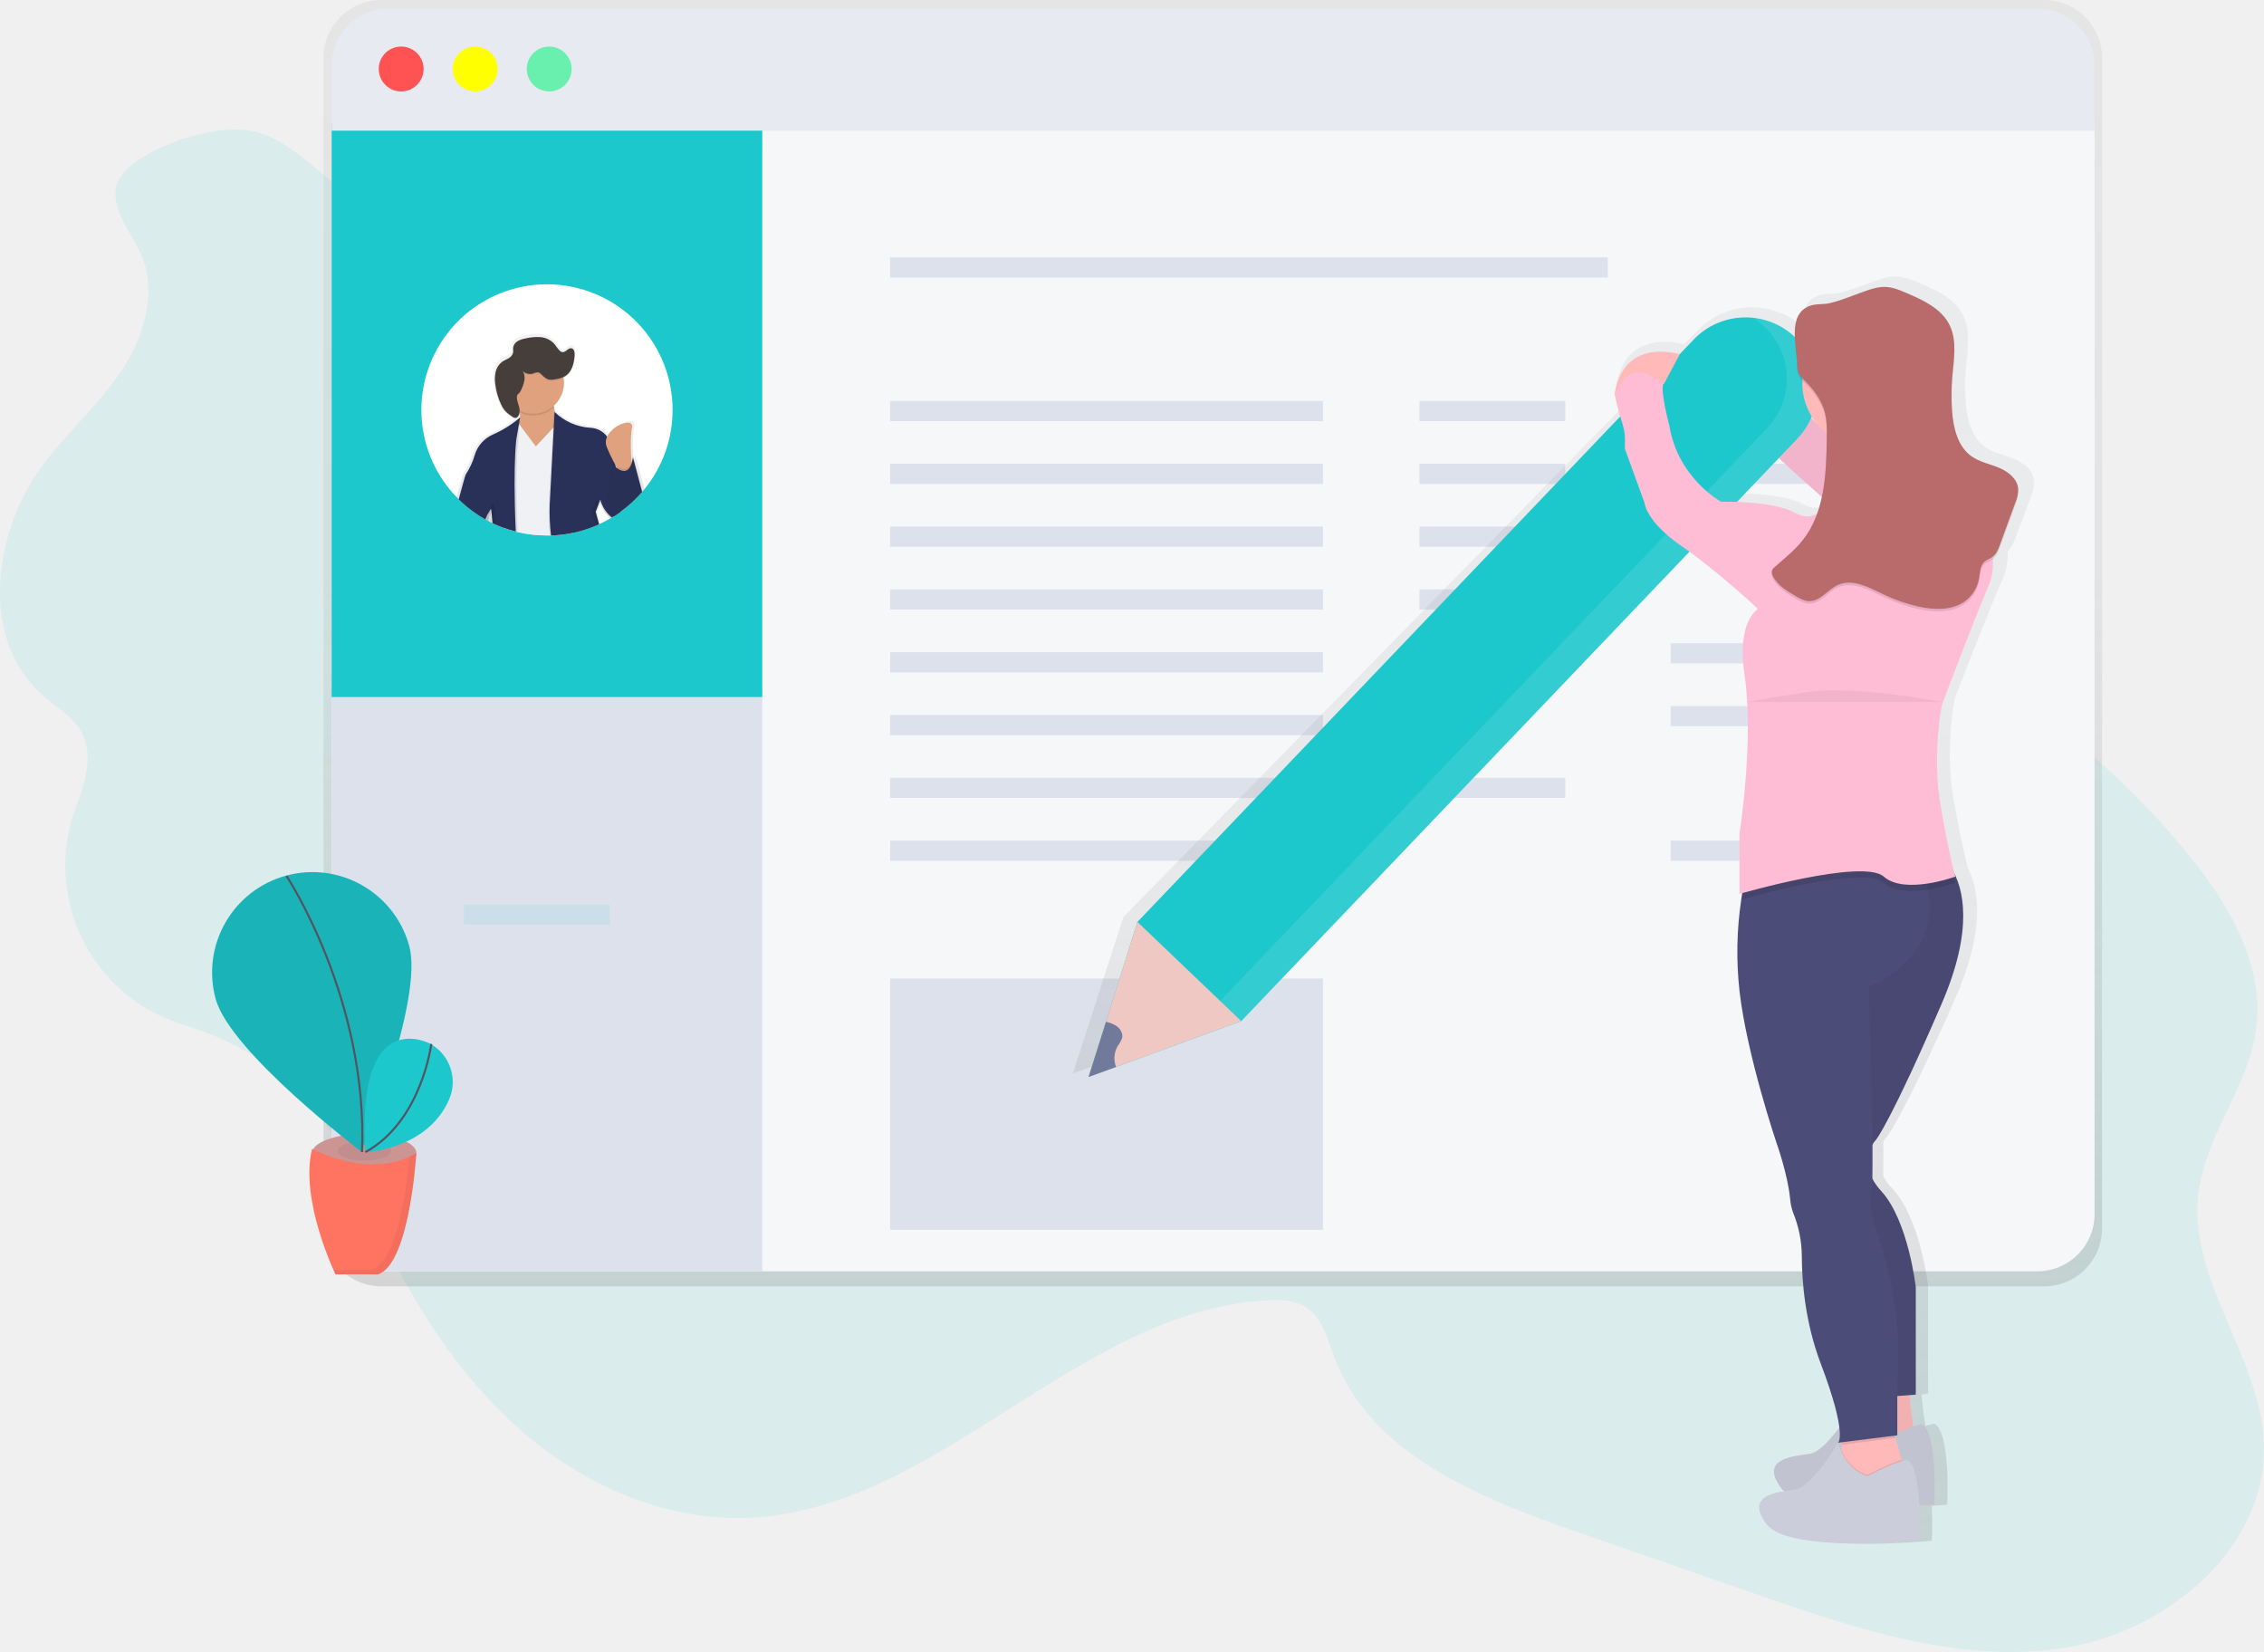
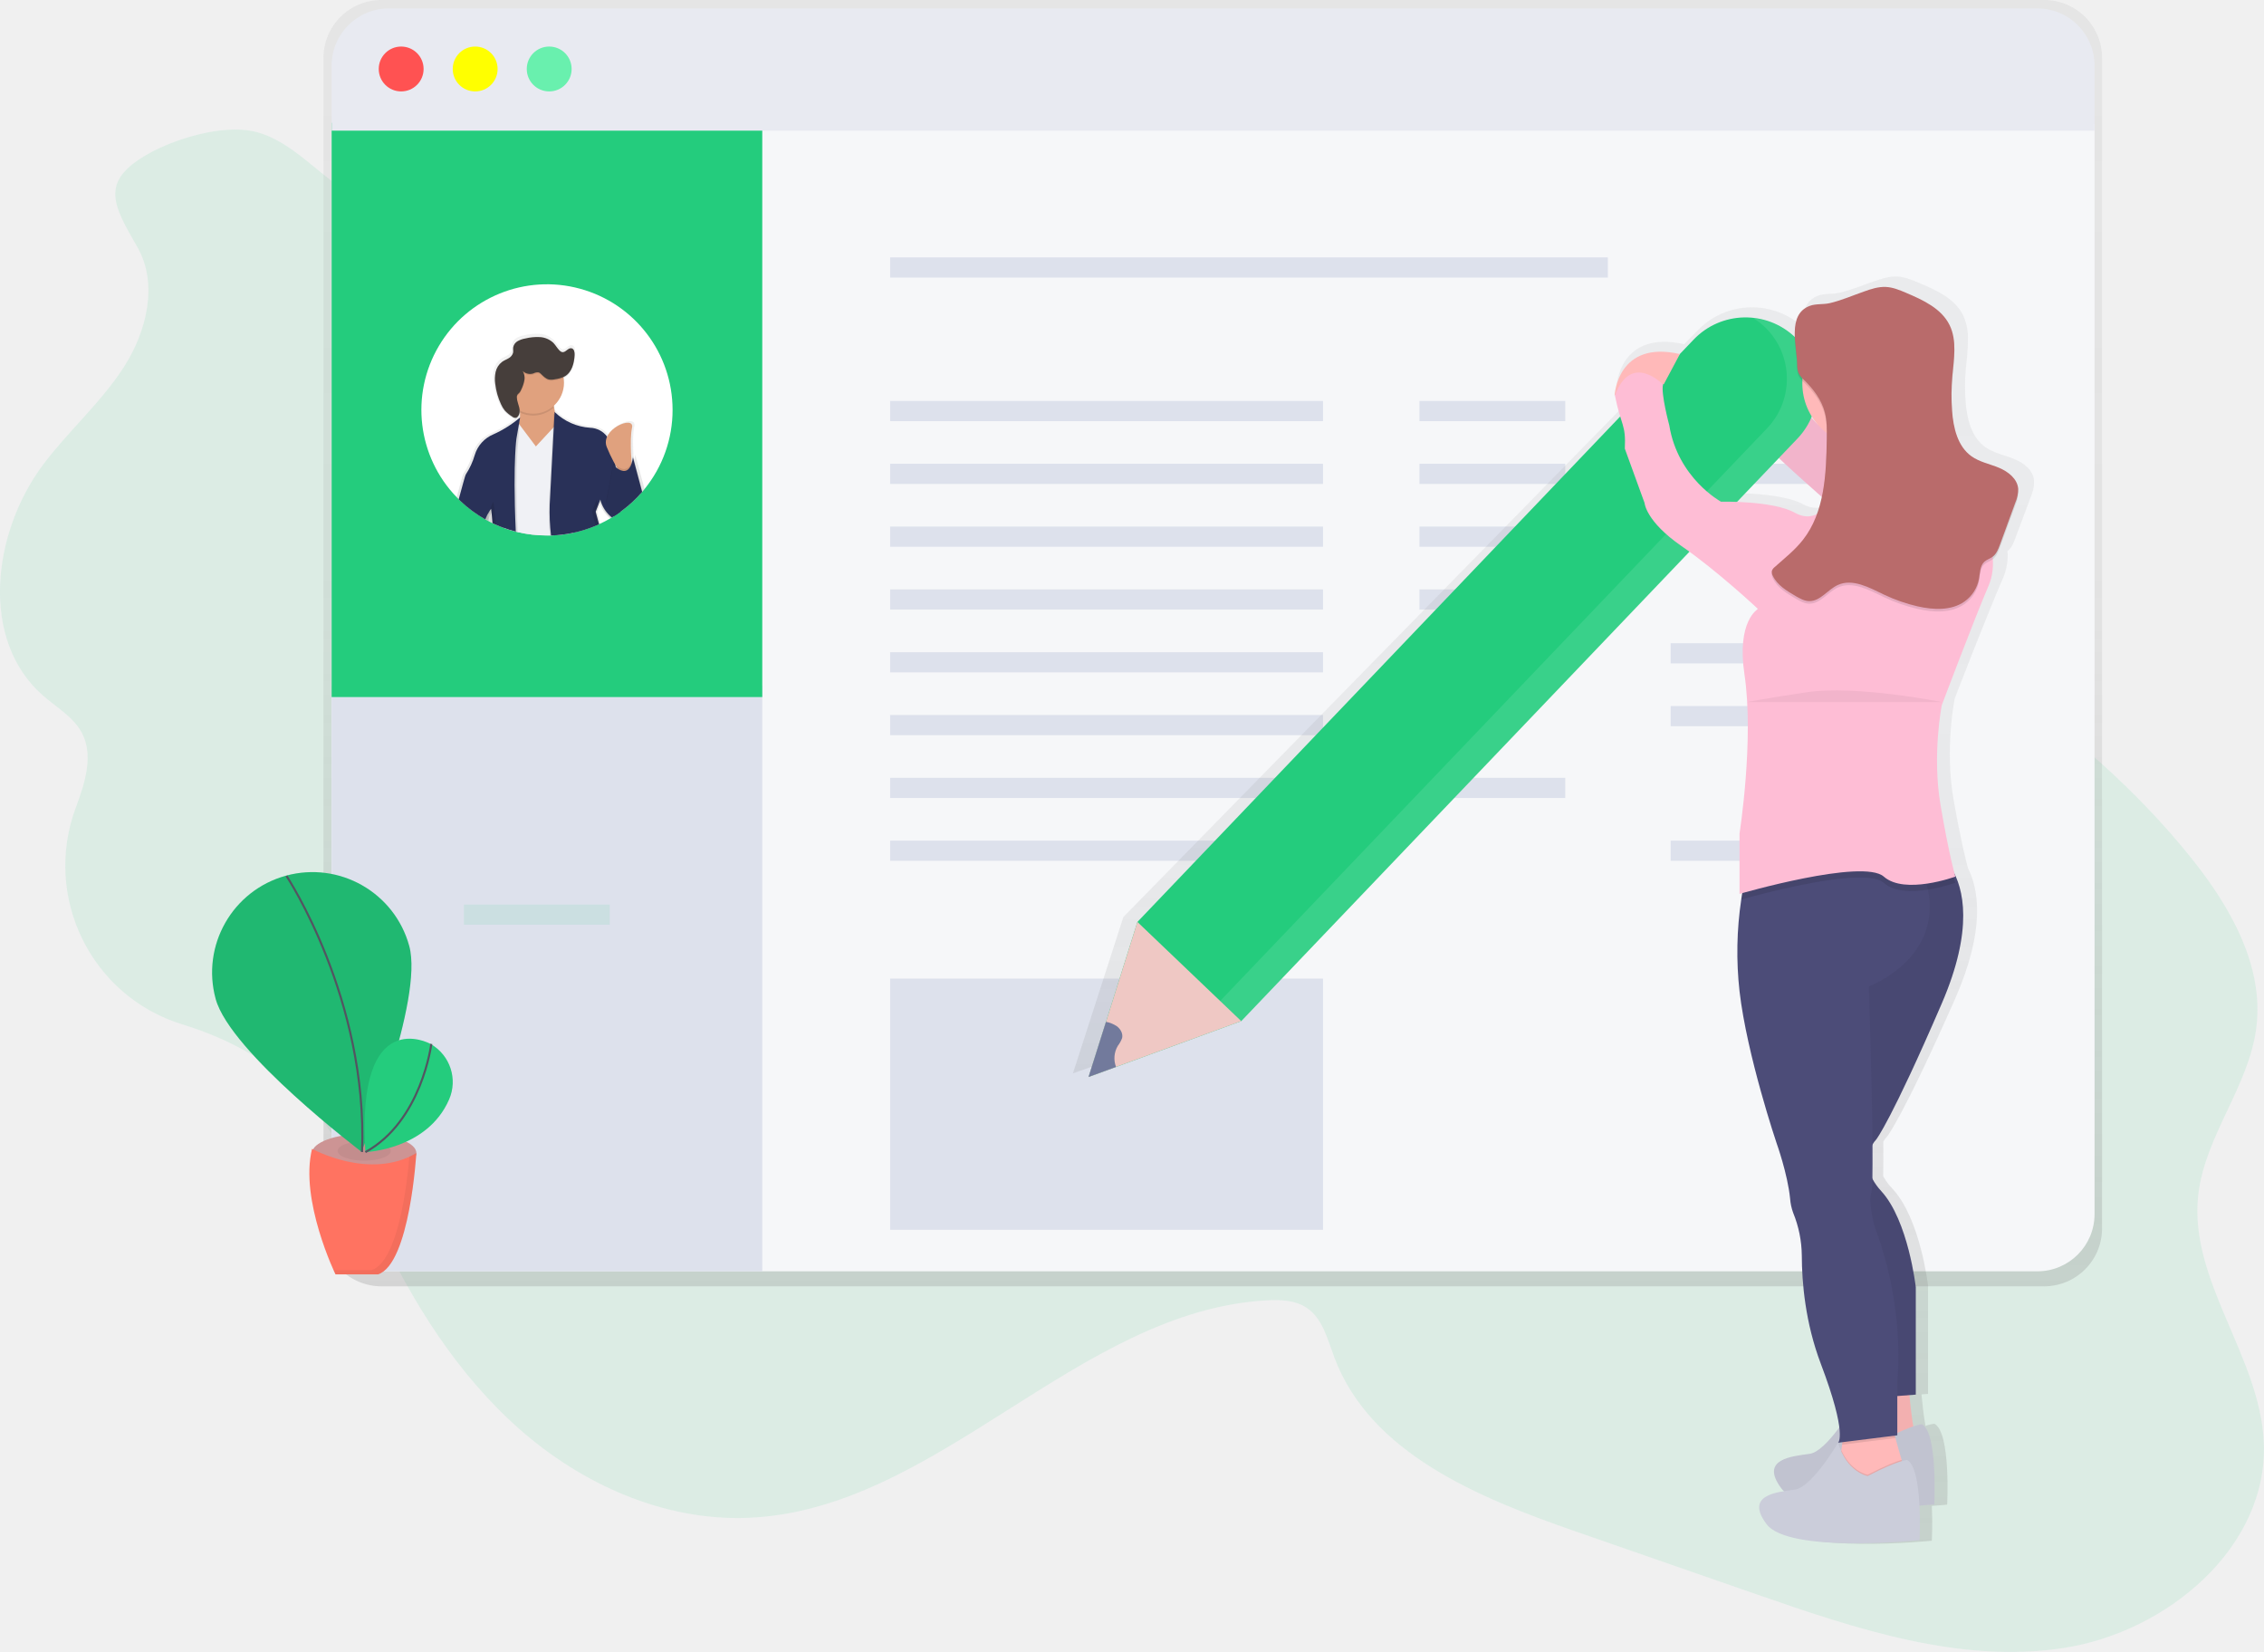
<svg xmlns="http://www.w3.org/2000/svg" xmlns:xlink="http://www.w3.org/1999/xlink" id="eb784e0d-05db-44e6-8395-40b319063039" data-name="Layer 1" width="1094" height="798.15" viewBox="0 0 1094 798.15">
  <defs>
    <linearGradient id="b86fccb4-da21-4a09-8d3b-ff994f3aa5aa" x1="639.03" y1="672.43" x2="639.03" y2="50.93" gradientUnits="userSpaceOnUse">
      <stop offset="0" stop-color="gray" stop-opacity="0.25" />
      <stop offset="0.54" stop-color="gray" stop-opacity="0.12" />
      <stop offset="1" stop-color="gray" stop-opacity="0.1" />
    </linearGradient>
    <linearGradient id="d2adb5db-d5c7-49ab-bfdd-50ec6aa449ae" x1="319.12" y1="309.68" x2="319.12" y2="212.15" xlink:href="#b86fccb4-da21-4a09-8d3b-ff994f3aa5aa" />
    <linearGradient id="fd1a872a-c2fb-4cd4-906a-a62e176bbce4" x1="332.56" y1="304.74" x2="332.56" y2="246.12" gradientTransform="matrix(-1, 0, 0, 1, 652, 0)" xlink:href="#b86fccb4-da21-4a09-8d3b-ff994f3aa5aa" />
    <linearGradient id="636ac3f3-8a9d-4cd8-9529-d45e35aeb867" x1="803.65" y1="796.85" x2="803.65" y2="184.5" xlink:href="#b86fccb4-da21-4a09-8d3b-ff994f3aa5aa" />
  </defs>
  <g opacity="0.1">
-     <path d="M119.37,170.3c10.2,17.75,4.55,40.79-6.53,58S86,259.17,73.72,275.59C49.31,308.35,43,360.08,73.78,387c6.63,5.8,14.83,10.39,18.87,18.21C98.23,416,94.1,429,89.89,440.43l-.35.94C73.63,484.5,97.07,532.3,141,545.83c24.31,7.49,46.25,19.63,62.49,39.26,14.19,17.16,22.39,38.33,31.75,58.53C252.16,680.11,274,715,304.18,741.57s69.56,44.18,109.76,42.73c91.82-3.31,159.43-100,251.16-105.09,6.61-.37,13.65-.12,19.18,3.52,7.8,5.14,10.19,15.23,13.47,24,17.37,46.43,69.67,67.83,116.5,84.09l88,30.58c47.8,16.6,98,33.45,148,25.76s98.82-48.75,96.65-99.31c-1.78-41.53-36.2-78.08-31.69-119.41,3.12-28.56,24.51-52.55,28.09-81.06,3.73-29.67-12.49-58.16-31.16-81.52-53.72-67.24-130.28-111.56-205-154.31-52.63-30.12-105.53-60.36-162.19-82-139.68-53.21-293.2-50.92-442-65.44-25.59-2.5-52.34-5.44-75.79-16.75-18-8.68-32.07-28.75-51.82-33-15.05-3.24-37.31,3.45-50.45,10.76C100.94,138.54,107.54,149.71,119.37,170.3Z" transform="translate(-53 -50.93)" fill="#1dc8cc" />
+     <path d="M119.37,170.3c10.2,17.75,4.55,40.79-6.53,58S86,259.17,73.72,275.59C49.31,308.35,43,360.08,73.78,387c6.63,5.8,14.83,10.39,18.87,18.21C98.23,416,94.1,429,89.89,440.43l-.35.94C73.63,484.5,97.07,532.3,141,545.83c24.31,7.49,46.25,19.63,62.49,39.26,14.19,17.16,22.39,38.33,31.75,58.53C252.16,680.11,274,715,304.18,741.57s69.56,44.18,109.76,42.73c91.82-3.31,159.43-100,251.16-105.09,6.61-.37,13.65-.12,19.18,3.52,7.8,5.14,10.19,15.23,13.47,24,17.37,46.43,69.67,67.83,116.5,84.09l88,30.58c47.8,16.6,98,33.45,148,25.76s98.82-48.75,96.65-99.31c-1.78-41.53-36.2-78.08-31.69-119.41,3.12-28.56,24.51-52.55,28.09-81.06,3.73-29.67-12.49-58.16-31.16-81.52-53.72-67.24-130.28-111.56-205-154.31-52.63-30.12-105.53-60.36-162.19-82-139.68-53.21-293.2-50.92-442-65.44-25.59-2.5-52.34-5.44-75.79-16.75-18-8.68-32.07-28.75-51.82-33-15.05-3.24-37.31,3.45-50.45,10.76C100.94,138.54,107.54,149.71,119.37,170.3Z" transform="translate(-53 -50.93)" fill="#24cc7d" />
  </g>
  <path d="M1040.87,50.93H237.18A28,28,0,0,0,209.3,79.08V644.28a28,28,0,0,0,27.88,28.15h803.69a28,28,0,0,0,27.88-28.15V79.08A28,28,0,0,0,1040.87,50.93Z" transform="translate(-53 -50.93)" fill="url(#b86fccb4-da21-4a09-8d3b-ff994f3aa5aa)" />
  <path d="M1065.12,110.81V637.54a27.64,27.64,0,0,1-27.64,27.64H240.89a27.64,27.64,0,0,1-27.64-27.64V110.81Z" transform="translate(-53 -50.93)" fill="#f6f7f9" />
  <path d="M421.34,382.3V665.17H240.89c-15.26,0-27.64-12.62-27.64-28.18V382.3Z" transform="translate(-53 -50.93)" fill="#dde1ec" />
  <rect x="430.12" y="124.37" width="346.82" height="9.75" fill="#dde1ec" />
  <rect x="430.12" y="193.73" width="209.17" height="9.75" fill="#dde1ec" />
  <rect x="685.9" y="193.73" width="70.45" height="9.75" fill="#dde1ec" />
  <g opacity="0.1">
-     <rect x="224.19" y="437.04" width="70.45" height="9.75" fill="#1dc8cc" />
+     <rect x="224.19" y="437.04" width="70.45" height="9.75" fill="#24cc7d" />
  </g>
  <rect x="685.9" y="284.77" width="70.45" height="9.75" fill="#dde1ec" />
  <rect x="685.9" y="375.81" width="70.45" height="9.75" fill="#dde1ec" />
  <rect x="685.9" y="224.08" width="70.45" height="9.75" fill="#dde1ec" />
  <rect x="807.28" y="224.08" width="70.45" height="9.75" fill="#dde1ec" />
  <rect x="685.9" y="254.42" width="70.45" height="9.75" fill="#dde1ec" />
  <rect x="807.28" y="254.42" width="70.45" height="9.75" fill="#dde1ec" />
  <rect x="807.28" y="310.78" width="70.45" height="9.75" fill="#dde1ec" />
  <rect x="807.28" y="341.13" width="70.45" height="9.75" fill="#dde1ec" />
  <rect x="807.28" y="406.16" width="70.45" height="9.75" fill="#dde1ec" />
  <rect x="430.12" y="224.08" width="209.17" height="9.75" fill="#dde1ec" />
  <rect x="430.12" y="254.42" width="209.17" height="9.75" fill="#dde1ec" />
  <rect x="430.12" y="284.77" width="209.17" height="9.75" fill="#dde1ec" />
  <rect x="430.12" y="315.12" width="209.17" height="9.75" fill="#dde1ec" />
  <rect x="430.12" y="345.46" width="209.17" height="9.75" fill="#dde1ec" />
  <rect x="430.12" y="375.81" width="209.17" height="9.75" fill="#dde1ec" />
  <rect x="430.12" y="406.16" width="209.17" height="9.75" fill="#dde1ec" />
-   <rect x="160.25" y="59.34" width="208.09" height="277.45" fill="#1dc8cc" />
+   <rect x="160.25" y="59.34" width="208.09" height="277.45" fill="#24cc7d" />
  <path d="M1065.12,82.63A27.64,27.64,0,0,0,1037.48,55H240.89a27.64,27.64,0,0,0-27.64,27.64v31.43h851.87Z" transform="translate(-53 -50.93)" fill="#e8eaf1" />
  <circle cx="193.85" cy="33.33" r="10.84" fill="#ff5252" />
  <circle cx="229.61" cy="33.33" r="10.84" fill="#ff0" />
  <circle cx="265.38" cy="33.33" r="10.84" fill="#69f0ae" />
  <path d="M378,249a60.41,60.41,0,0,1-13.52,38.17c-.33.41-.66.81-1,1.21h0a1.64,1.64,0,0,0-.18.22,61,61,0,0,1-10.47,9.59l-.5.37c-.69.49-1.39,1-2.1,1.42l-.49.31-1.05.65a5.33,5.33,0,0,1-.48.27,3.21,3.21,0,0,1-.41.25c-1.54.9-3.13,1.73-4.76,2.49-.18.1-.38.18-.57.27s-.41.2-.63.28-.65.29-1,.42a59.06,59.06,0,0,1-10.83,3.4,60.5,60.5,0,0,1-10.75,1.31h-.55l-1.43,0A60.59,60.59,0,0,1,303.11,308l-.87-.21q-3.06-.8-6-1.86c-1.19-.44-2.37-.92-3.52-1.43-.29-.13-.57-.25-.86-.39l-.87-.39-.76-.39h0l-.8-.41-.89-.47-1-.57-.16-.09a60.93,60.93,0,0,1-11.78-8.71c-.3-.29-.61-.57-.9-.88s-.63-.62-.93-.94A60.69,60.69,0,1,1,378,249Z" transform="translate(-53 -50.93)" fill="#fff" />
  <path d="M360,270.62a17.33,17.33,0,0,1-.59,2.67,2.47,2.47,0,0,1-.13.4c0-.38-.07-.78-.09-1.21h0c-.3-4.45-.56-11.48.34-15.64.85-3.91-5.34-2.72-9.47.78h0a10.89,10.89,0,0,0-2.88,3.61c-.09-.12-.18-.23-.28-.35a10.9,10.9,0,0,0-8.2-4.05,27.91,27.91,0,0,1-17.43-7.64c-.2-.81-.35-1.61-.47-2.42,0-.25-.08-.51-.11-.76a15.07,15.07,0,0,0,4.63-7.81s0-.08,0-.12a15.1,15.1,0,0,0,.38-3.32c0-.46,0-.9-.05-1.34,0-.16,0-.33-.05-.49s0-.38-.08-.56a6.61,6.61,0,0,0,.73-.38,8.38,8.38,0,0,0,3.24-3.67l0-.08a13.83,13.83,0,0,0,.64-1.66,0,0,0,0,0,0,0,20.07,20.07,0,0,0,.83-5c0-.21,0-.42,0-.65,0-1.31-.26-2.95-1.54-3.22-1.69-.36-2.92,2.19-4.63,1.92a2.6,2.6,0,0,1-1.34-.81c-1.16-1.15-1.94-2.63-3.1-3.79a10.6,10.6,0,0,0-6.62-2.81,25,25,0,0,0-7.28.67,12.26,12.26,0,0,0-3.76,1.28,4.48,4.48,0,0,0-2.25,3.09,4.41,4.41,0,0,0,0,.85c0,.42,0,.86,0,1.29a4.8,4.8,0,0,1-.07.55,4.57,4.57,0,0,1-2.31,2.76c-1.06.63-2.24,1.07-3.25,1.79a8.51,8.51,0,0,0-3.13,5,13.22,13.22,0,0,0-.35,3.39,22.43,22.43,0,0,0,.17,3.08,33.06,33.06,0,0,0,2.86,9.92,15.84,15.84,0,0,0,1.42,2.5s0,0,0,0c.14.2.28.38.43.55a15.09,15.09,0,0,0,3.23,2.73l.69.47a2,2,0,0,0,1.71.44,1.82,1.82,0,0,0,.52-.3,4,4,0,0,0,1.25-3.15v-.16a1,1,0,0,1,0,.17,1.64,1.64,0,0,1,0,.23l.1,0a14.8,14.8,0,0,1,0,1.53,5.59,5.59,0,0,1,0,.62c0,.12,0,.24,0,.35l-.16.14h0c-.33.28-.93.77-1.76,1.42h0a52.89,52.89,0,0,1-11.24,6.69,16,16,0,0,0-9.21,10.23,35.89,35.89,0,0,1-4.37,9.47c-.48.7-1.8,6-3.34,11.44.3.33.62.64.93.94s.6.59.9.88a60.93,60.93,0,0,0,11.78,8.71l.16.09,1,.57.89.47c0-.75-.1-1.44-.15-2.09,0-.39-.06-.76-.1-1.12.23-.38.43-.72.62-1,0,.29.07.61.1,1h0c.11,1,.22,2.23.34,3.64q0,.67.1,1.4c0-.49-.05-1-.09-1.4l.76.39.87.39c.28.14.56.26.86.39,1.15.51,2.33,1,3.52,1.43q2.91,1.07,6,1.86l.87.21a60.59,60.59,0,0,0,14.19,1.67l1.43,0h.55A60.5,60.5,0,0,0,330,308.34a59.06,59.06,0,0,0,10.83-3.4q.49-.2,1-.42c.22-.09.42-.18.63-.28s.39-.17.57-.27c-1-3.51-1.54-5.76-1.54-5.76l1.32-3.39.16-.41.4-1.05v0c0,.13.06.26.11.39v0a15.93,15.93,0,0,0,4.7,7.49,5.33,5.33,0,0,0,.48-.27l1.05-.65.49-.31c.72-.47,1.41-.93,2.1-1.42l.5-.37a61,61,0,0,0,10.47-9.59l.18-.22h0c.34-.4.67-.8,1-1.21Zm-8.72,4.56a1.1,1.1,0,0,1,.09.15l-.08-.07Z" transform="translate(-53 -50.93)" fill="url(#d2adb5db-d5c7-49ab-bfdd-50ec6aa449ae)" />
  <path d="M351.44,273.31v.08l.07.07C351.49,273.4,351.46,273.36,351.44,273.31Zm-61.16,30c-.1-1.4-.2-2.66-.29-3.74-.07-.76-.14-1.44-.2-2a.18.18,0,0,1,0-.08c0-.14,0-.27,0-.4a23,23,0,0,0-2.36,4.7l.16.09,1,.57.89.47.8.41q0,.67.1,1.4C290.33,304.25,290.31,303.79,290.28,303.34Zm13.31-57.17,0,0,0,0,.05.09h0a.23.23,0,0,1,0,.07A.39.39,0,0,0,303.59,246.17Z" transform="translate(-53 -50.93)" fill="url(#fd1a872a-c2fb-4cd4-906a-a62e176bbce4)" />
  <path d="M321,235.93s-3.61,16.22,6.31,24.79S303.88,276,298,268.83,302.08,258,302.08,258s5-4.06,0-16.22Z" transform="translate(-53 -50.93)" fill="#e0a17e" />
  <path d="M330,308.34a60.5,60.5,0,0,1-10.75,1.31h-.55l-1.43,0A60.59,60.59,0,0,1,303.11,308l-.87-.21q-3.06-.8-6-1.86l-1-15,4.34-20.77,2.55-12.24.72-3.42.73,1,.16.22.2.26,8,10.65,8.19-8.82.42-.46,2.25-2.43.85-.91.4,3.09,1.44,11.11,2.67,20.49Z" transform="translate(-53 -50.93)" fill="#f0f1f5" />
  <path d="M352.32,298.56c-.69.49-1.39,1-2.1,1.42l-.49.31-1.05.65a5.33,5.33,0,0,1-.48.27,3.21,3.21,0,0,1-.41.25A16.08,16.08,0,0,1,343,294.4a11,11,0,0,1-.3-1.06,1,1,0,0,1,0-.17l-.57,1.5L340.38,299s.52,2.12,1.45,5.48q-.49.23-1,.42a59.06,59.06,0,0,1-10.83,3.4,60.5,60.5,0,0,1-10.75,1.31h-.55a99.44,99.44,0,0,1-.53-14l1.32-25.17.67-12.7.37-7s.13.14.38.37.42.4.72.67h0a27,27,0,0,0,16,6.61,10.62,10.62,0,0,1,8.32,4.42,19.59,19.59,0,0,1,3.39,8.65l.3,2.75s0,0,0,0l.08.78.11,1Z" transform="translate(-53 -50.93)" opacity="0.1" />
  <path d="M352.82,298.2l-.5.37c-.69.49-1.39,1-2.1,1.42l-.49.31-1.05.65a16.58,16.58,0,0,1-5.18-7.22v0a2.77,2.77,0,0,1-.12-.36c-.11-.35-.21-.72-.29-1.08l-.41,1.07-.56,1.45-1.28,3.34s.59,2.4,1.63,6.1c-.21.1-.41.2-.63.28s-.65.29-1,.42a59.06,59.06,0,0,1-10.83,3.4,60.5,60.5,0,0,1-10.75,1.31,99.49,99.49,0,0,1-.63-14.92l1.28-24.39.68-13,.33-6.13.06-1.27a2,2,0,0,0,.17.17,27.09,27.09,0,0,0,17,7.49,10.62,10.62,0,0,1,8.24,4.31,19.54,19.54,0,0,1,3.48,8.76l.53,4.93v.07h0l.11,1Z" transform="translate(-53 -50.93)" fill="#293158" />
  <path d="M304.2,253l0,.61-.16,2.32-.56,7.94s-.33,2.29-.57,7.45c-.35,6.8-.56,18.58.25,36.7l-.87-.21q-3.06-.8-6-1.86c-1.19-.44-2.37-.92-3.52-1.43-.29-.13-.57-.25-.86-.39-.29-4-.64-6.45-.64-6.45s-.27.34-.68,1c-.17.27-.38.6-.6,1l-.05.09h0q-.29.5-.62,1.14c-.25.5-.5,1-.74,1.63l-1-.57-.16-.09a60.93,60.93,0,0,1-11.78-8.71c1.61-5.67,3-11.37,3.5-12.1a34.76,34.76,0,0,0,4.25-9.27,15.71,15.71,0,0,1,9-10A36.5,36.5,0,0,0,304.18,253a0,0,0,0,1,0,0A0,0,0,0,0,304.2,253Z" transform="translate(-53 -50.93)" opacity="0.1" />
  <path d="M304.21,252.72a54.08,54.08,0,0,1-12.81,8.07,15.71,15.71,0,0,0-9,10,34.76,34.76,0,0,1-4.25,9.27c-.49.73-1.89,6.44-3.5,12.12.29.3.6.59.9.88a60.93,60.93,0,0,0,11.78,8.71l.16.09a22.88,22.88,0,0,1,2.2-4.24l.05-.08c.35-.52.57-.8.57-.8s.09.66.22,1.85.3,3,.46,5.1l.87.39c.28.14.56.26.86.39,1.15.51,2.33,1,3.52,1.43q2.91,1.07,6,1.86c-.82-17.94-.64-29.76-.31-36.73.26-5.62.61-8.11.61-8.11l1.27-7.3.36-2.06.17-1Z" transform="translate(-53 -50.93)" fill="#293158" />
  <path d="M310.64,251.71a14.81,14.81,0,0,1-6.49-1.49,29.17,29.17,0,0,0-2.07-7.53L321,236.84a36.22,36.22,0,0,0-.39,11A14.82,14.82,0,0,1,310.64,251.71Z" transform="translate(-53 -50.93)" opacity="0.1" />
  <circle cx="257.64" cy="185.01" r="14.87" fill="#e0a17e" />
  <g opacity="0.1">
    <path d="M340.86,304.94c-1.17-4.11-1.82-6.81-1.82-6.81l2.25-5.86a12.65,12.65,0,0,0,.77,2.4l.05.13-1.28,3.34s.59,2.4,1.63,6.1c-.21.1-.41.2-.63.28S341.18,304.81,340.86,304.94Z" transform="translate(-53 -50.93)" />
  </g>
  <path d="M358.41,276.94s-1.35-13.07,0-19.38-15.77.9-12.17,9.46a73.58,73.58,0,0,0,7.21,13.52Z" transform="translate(-53 -50.93)" fill="#e0a17e" />
  <path d="M363.29,288.6a61.05,61.05,0,0,1-10.47,9.59l-.5.37c-.69.49-1.39,1-2.1,1.42a42.26,42.26,0,0,1-4.3-6.13l-.13-.23,3.61-18.93.38.39c.16.15.37.35.62.55h0l.05,0c1.87,1.6,5.82,4,7.72-1.58a16.85,16.85,0,0,0,.69-3l.37,1.38h0l.22.81,4,15.09h0Z" transform="translate(-53 -50.93)" opacity="0.1" />
  <path d="M363.29,288.6a61,61,0,0,1-10.47,9.59l-.5.37c-.69.49-1.39,1-2.1,1.42l-.49.31a43.62,43.62,0,0,1-3.94-5.78l.13-.67,3.48-18.26s.18.21.49.5l.62.55c.26.22.56.46.89.68a0,0,0,0,1,0,0c2.07,1.42,5.22,2.49,6.82-2.5a16.89,16.89,0,0,0,.64-2.84l.46,1.7Z" transform="translate(-53 -50.93)" fill="#293158" />
  <path d="M363.29,288.6a61,61,0,0,1-10.47,9.59l-.5.37c-.69.49-1.39,1-2.1,1.42l-.49.31a43.62,43.62,0,0,1-3.94-5.78l.13-.67,3.48-18.26s.18.21.49.5l.62.55c.26.22.56.46.89.68a0,0,0,0,1,0,0c2.07,1.42,5.22,2.49,6.82-2.5a16.89,16.89,0,0,0,.64-2.84l.46,1.7Z" transform="translate(-53 -50.93)" opacity="0.02" />
  <path d="M289.79,297.58l-.05.08c0-.05,0-.11,0-.15.63-2.19,1.2-3.67,1.71-4.11,0,0,.67,4.45,1.27,11.12-.29-.13-.57-.25-.86-.39l-.87-.39c-.15-2.15-.31-3.9-.46-5.1s-.22-1.85-.22-1.85S290.14,297.06,289.79,297.58Z" transform="translate(-53 -50.93)" opacity="0.1" />
  <path d="M310.82,231.84a4.08,4.08,0,0,1,2.55-.46,2.91,2.91,0,0,1,1,.7c1.17,1.11,2.33,2.4,3.91,2.74a7.56,7.56,0,0,0,2.93-.13,14,14,0,0,0,4.82-1.47c3.35-2,4.42-6.33,4.63-10.22.07-1.31-.2-3-1.49-3.28-1.64-.35-2.84,2.14-4.5,1.87a2.51,2.51,0,0,1-1.3-.79c-1.13-1.13-1.9-2.58-3-3.72a10.31,10.31,0,0,0-6.44-2.76,24.08,24.08,0,0,0-7.09.67,11.65,11.65,0,0,0-3.65,1.25,4.39,4.39,0,0,0-2.2,3c-.11.87.12,1.77-.05,2.63a4.42,4.42,0,0,1-2.24,2.71c-1,.62-2.18,1-3.16,1.76a8.37,8.37,0,0,0-3.05,4.86,16.46,16.46,0,0,0-.16,5.83,32.28,32.28,0,0,0,2.78,9.72,13.77,13.77,0,0,0,1.81,3,16.81,16.81,0,0,0,3.65,3,2.22,2.22,0,0,0,1.83.55,1.59,1.59,0,0,0,.51-.3c1.28-1.07,1.4-3,1-4.63s-1.08-3.18-1.16-4.84a2.33,2.33,0,0,1,.26-1.35,6,6,0,0,1,.9-.91,5.44,5.44,0,0,0,1-1.69,16.53,16.53,0,0,0,1.55-4.86,6.55,6.55,0,0,0-.87-4A5.17,5.17,0,0,0,310.82,231.84Z" transform="translate(-53 -50.93)" opacity="0.1" />
  <path d="M310.82,231.32a4.08,4.08,0,0,1,2.55-.46,2.91,2.91,0,0,1,1,.7c1.17,1.11,2.33,2.4,3.91,2.74a7.56,7.56,0,0,0,2.93-.13,14,14,0,0,0,4.82-1.47c3.35-2,4.42-6.33,4.63-10.22.07-1.31-.2-3-1.49-3.28-1.64-.35-2.84,2.14-4.5,1.87a2.51,2.51,0,0,1-1.3-.79c-1.13-1.13-1.9-2.58-3-3.72a10.31,10.31,0,0,0-6.44-2.76,24.08,24.08,0,0,0-7.09.67,11.65,11.65,0,0,0-3.65,1.25,4.39,4.39,0,0,0-2.2,3c-.11.87.12,1.77-.05,2.63a4.42,4.42,0,0,1-2.24,2.71c-1,.62-2.18,1-3.16,1.76a8.37,8.37,0,0,0-3.05,4.86,16.46,16.46,0,0,0-.16,5.83,32.28,32.28,0,0,0,2.78,9.72,13.77,13.77,0,0,0,1.81,3,16.81,16.81,0,0,0,3.65,3,2.22,2.22,0,0,0,1.83.55,1.59,1.59,0,0,0,.51-.3c1.28-1.07,1.4-3,1-4.63s-1.08-3.18-1.16-4.84a2.33,2.33,0,0,1,.26-1.35,6,6,0,0,1,.9-.91,5.44,5.44,0,0,0,1-1.69,16.53,16.53,0,0,0,1.55-4.86,6.55,6.55,0,0,0-.87-4A5.17,5.17,0,0,0,310.82,231.32Z" transform="translate(-53 -50.93)" fill="#463e3b" />
  <ellipse cx="176" cy="557.1" rx="25.19" ry="9.25" fill="#cd9494" />
  <ellipse cx="176" cy="556.07" rx="12.85" ry="4.72" opacity="0.05" />
  <path d="M203.8,606s27.76,15.42,50.38,2.06c0,0-3.08,53.47-18.51,58.61H215.12S197.64,630.64,203.8,606Z" transform="translate(-53 -50.93)" fill="#ff7361" />
-   <path d="M250.75,508c7.07,25.83-23.07,99.41-23.07,99.41s-63.39-48-70.46-73.82A48.48,48.48,0,1,1,250.75,508Z" transform="translate(-53 -50.93)" fill="#1dc8cc" />
+   <path d="M250.75,508c7.07,25.83-23.07,99.41-23.07,99.41s-63.39-48-70.46-73.82A48.48,48.48,0,1,1,250.75,508Z" transform="translate(-53 -50.93)" fill="#24cc7d" />
  <path d="M250.75,508c7.07,25.83-23.07,99.41-23.07,99.41s-63.39-48-70.46-73.82A48.48,48.48,0,1,1,250.75,508Z" transform="translate(-53 -50.93)" opacity="0.1" />
  <path d="M191.45,474.17s39.46,59.57,36.49,133.37" transform="translate(-53 -50.93)" fill="none" stroke="#535461" stroke-miterlimit="10" />
-   <path d="M260.82,555.2S225,535.73,229.57,607.59c0,0,29.85-1.07,40.44-25.42a21.12,21.12,0,0,0-8.66-26.67Z" transform="translate(-53 -50.93)" fill="#1dc8cc" />
+   <path d="M260.82,555.2S225,535.73,229.57,607.59c0,0,29.85-1.07,40.44-25.42a21.12,21.12,0,0,0-8.66-26.67Z" transform="translate(-53 -50.93)" fill="#24cc7d" />
  <path d="M261.41,555.32s-4.62,37.3-31.84,52.27" transform="translate(-53 -50.93)" fill="none" stroke="#535461" stroke-miterlimit="10" />
  <path d="M250.82,609.77c-1,12.3-5.31,50.5-18.22,54.81H214.17c.59,1.31.95,2.06.95,2.06h20.57C251.1,661.49,254.19,608,254.19,608A37.44,37.44,0,0,1,250.82,609.77Z" transform="translate(-53 -50.93)" opacity="0.05" />
  <rect x="430.12" y="472.81" width="209.17" height="121.39" fill="#dde1ec" />
  <path d="M1035.83,284.14a8.76,8.76,0,0,0,0-1.18c-.36-4.88-5-8.41-9.6-10.29s-9.74-2.8-13.81-5.65c-6.88-4.82-9-13.83-9.62-22.07-.19-2.56-.27-5.12-.28-7.69s.16-5.41.4-8.11c.4-4.48,1.06-9.12,1-13.61a26.15,26.15,0,0,0-2.4-12.45c-4.08-8.06-13.24-12.18-21.72-15.69-3.26-1.35-6.6-2.72-10.14-2.87-3.74-.16-7.38,1.05-10.92,2.25-5.62,1.9-11.32,4.37-17.13,5.66-3.26.72-6.83.18-10,1.33-6.22,2.28-7.55,7.87-7.45,14,0,.39,0,.77,0,1.16-.62-.57-1.26-1.11-1.91-1.63l-.38-.3q-1-.81-2.13-1.53l-.36-.23a35.84,35.84,0,0,0-4.79-2.61l-.25-.11q-1.25-.55-2.54-1l-.16-.06a36.46,36.46,0,0,0-5.46-1.44h0a36.37,36.37,0,0,0-32.52,10.22l-6.87,7h0c-31.23-7-32.63,20.13-32.63,20.13l.23-.05-.08.19A96.44,96.44,0,0,0,837,247.67L595.83,494l-24.38,75.56,13.69-4.88,62.54-22.34L871.62,313.58c16.76,11.91,34.18,27.87,34.18,27.87S895,347.16,899,373.32c4.89,32-2.46,77.55-2.46,77.55v29.46l1.38-.38c-.17,1-.35,2-.52,3.15a168.08,168.08,0,0,0-.86,44.72c3.7,31.26,18.48,73.94,18.48,73.94s5.54,15,6.78,27.05a25.22,25.22,0,0,0,1.58,6.95,55.26,55.26,0,0,1,4.32,20.87c0,13.08,1.71,32.71,9.5,52.74,6.25,16.08,8.56,25.5,9.25,31-4.43,5.86-10.22,12.25-14.79,12.89-8.62,1.2-25.26,2.4-14.17,16.83a10.21,10.21,0,0,0,1.29,1.37c-8.42,1.36-17.68,4.36-8.68,16.06,11.09,14.43,76.39,7.82,76.39,7.82s.42-8,0-16.82c4.58-.32,7.41-.61,7.41-.61s1.85-34.87-6.16-39.08a16.9,16.9,0,0,0-4.32,1.06c-.86-4.82-1.52-10.81-1.93-15.25l3.17-.24V672.1s-3.7-32.46-17.25-46.89a29.15,29.15,0,0,1-4.43-6c.1-4.17.11-10,.06-16.73a13.89,13.89,0,0,1,1.91-2.52s7.39-9,32.65-66.13c14.9-33.69,11.58-53.14,6.35-63.44-1-3.66-3.6-14.11-7-33.35-4.31-24.65.62-48.7.62-48.7s16-41.48,23.41-58.31a27.39,27.39,0,0,0,2.08-12.85c1.93-1.41,2.86-3.76,3.69-6l7.59-20.25c.82-2.19,1.66-4.47,1.48-6.8ZM932.75,247.68a30.8,30.8,0,0,0,2.75,3.66h0s-1.13-1.18-3-3.08C932.59,248.07,932.67,247.87,932.75,247.68Zm-37.32,41.57,20.89-21.34c7.22,6.6,14.95,13.34,21.41,18.89a61.84,61.84,0,0,1-2.44,8.37c-2.8,1.39-6.5,1.84-11-.61C917.16,290.71,904,289.57,895.43,289.25Z" transform="translate(-53 -50.93)" fill="url(#636ac3f3-8a9d-4cd8-9529-d45e35aeb867)" />
  <path d="M878.62,210.5S863.13,219.44,867.9,232c0,0,16.09,4.77,22.64,16.69s57.21,54.82,57.21,54.82L984.69,285s-12.85-17.16-53.5-29.14c0,0-24-25.69-32.31-30.45S878.62,210.5,878.62,210.5Z" transform="translate(-53 -50.93)" fill="#febdd5" />
  <path d="M878.62,210.5S863.13,219.44,867.9,232c0,0,16.09,4.77,22.64,16.69s57.21,54.82,57.21,54.82L984.69,285s-12.85-17.16-53.5-29.14c0,0-24-25.69-32.31-30.45S878.62,210.5,878.62,210.5Z" transform="translate(-53 -50.93)" opacity="0.05" />
-   <path d="M602.62,496.37,871.4,215a34.68,34.68,0,0,1,49-1.12h0a34.68,34.68,0,0,1,1.12,49L652.78,544.29l-73.74,27Z" transform="translate(-53 -50.93)" fill="#1dc8cc" />
+   <path d="M602.62,496.37,871.4,215a34.68,34.68,0,0,1,49-1.12h0a34.68,34.68,0,0,1,1.12,49L652.78,544.29l-73.74,27Z" transform="translate(-53 -50.93)" fill="#24cc7d" />
  <path d="M905.75,208.89h0a34.68,34.68,0,0,1,1.12,49L638.1,539.26l-55.36,20.25L579,571.27l73.74-27L921.55,263a34.68,34.68,0,0,0-1.12-49h0a34.52,34.52,0,0,0-20.31-9.41A34.82,34.82,0,0,1,905.75,208.89Z" transform="translate(-53 -50.93)" fill="#fff" opacity="0.1" />
  <polygon points="549.62 445.45 599.78 493.36 539.28 515.5 526.04 520.34 534.43 493.71 549.62 445.45" fill="#efc8c4" />
  <path d="M587.43,544.63a14.75,14.75,0,0,1,5.16,2.07c1.82,1.31,3.14,3.58,2.64,5.76a13.82,13.82,0,0,1-2.08,3.77,11.77,11.77,0,0,0-.87,10.2L579,571.27Z" transform="translate(-53 -50.93)" fill="#727a9c" />
  <path d="M975.16,718.8s1.79,26.22,4.77,29.2-26.82,4.77-26.82,4.77l4.17-34Z" transform="translate(-53 -50.93)" fill="#ffb9b9" />
  <path d="M975.16,718.8s1.79,26.22,4.77,29.2-26.82,4.77-26.82,4.77l4.17-34Z" transform="translate(-53 -50.93)" opacity="0.05" />
  <path d="M981.71,739.06s-4.17,0-19.07,7.75c0,0-10.13-1.79-14.3-16.09,0,0-12.51,21.45-20.86,22.64s-24.43,2.38-13.71,16.69,73.89,7.75,73.89,7.75S989.46,743.23,981.71,739.06Z" transform="translate(-53 -50.93)" fill="#cbcdda" />
  <path d="M981.71,739.06s-4.17,0-19.07,7.75c0,0-10.13-1.79-14.3-16.09,0,0-12.51,21.45-20.86,22.64s-24.43,2.38-13.71,16.69,73.89,7.75,73.89,7.75S989.46,743.23,981.71,739.06Z" transform="translate(-53 -50.93)" opacity="0.05" />
  <path d="M972.77,759.32l-4.17,11.32-27.41-7.75,1.56-11.24.38-2.71,1-7.5s23.24-6,23.24-3a46.23,46.23,0,0,0,1.53,7.26c1,3.66,2.15,7.84,3,10.59C972.42,758.13,972.77,759.32,972.77,759.32Z" transform="translate(-53 -50.93)" fill="#ffb9b9" />
  <path d="M957.82,603.91c-1.88,3.18-4,9.14-.05,16.58a28.87,28.87,0,0,0,4.28,5.94c13.11,14.3,16.69,46.48,16.69,46.48v51.84l-8.94.69-14.3,1.1L934,638.36s-12.51-64.36-6.55-75.68,11.32-82.23,11.32-82.23l4.95-5.12,11.74-12.16h34a22.84,22.84,0,0,1,6.61,7.39c5.7,9.44,10.82,29.07-4.82,65.31-24.43,56.61-31.58,65.55-31.58,65.55A13.73,13.73,0,0,0,957.82,603.91Z" transform="translate(-53 -50.93)" fill="#4c4c78" />
  <path d="M957.82,603.91c-1.88,3.18-4,9.14-.05,16.58a28.87,28.87,0,0,0,4.28,5.94c13.11,14.3,16.69,46.48,16.69,46.48v51.84l-8.94.69-14.3,1.1L934,638.36s-12.51-64.36-6.55-75.68,11.32-82.23,11.32-82.23l4.95-5.12,11.74-12.16h34a22.84,22.84,0,0,1,6.61,7.39c5.7,9.44,10.82,29.07-4.82,65.31-24.43,56.61-31.58,65.55-31.58,65.55A13.73,13.73,0,0,0,957.82,603.91Z" transform="translate(-53 -50.93)" opacity="0.05" />
  <path d="M968.94,745.72l-25.81,3.22,1-7.5s23.24-6,23.24-3A46.23,46.23,0,0,0,968.94,745.72Z" transform="translate(-53 -50.93)" opacity="0.1" />
  <path d="M956.09,527.52s1.48,46.91,1.73,76.39c.05,6.67,0,12.45-.05,16.58a36.74,36.74,0,0,1-.48,6.54c-1.79,5.36,1.79,17.28,1.79,17.28,14.9,39.33,10.73,73.89,10.73,73.89v26.22L941.19,748s4.77-3.58-8.34-38.14c-7.53-19.86-9.16-39.31-9.19-52.28a55.94,55.94,0,0,0-4.18-20.68A25.52,25.52,0,0,1,918,630c-1.19-11.92-6.55-26.82-6.55-26.82s-14.3-42.31-17.88-73.3a170.67,170.67,0,0,1,.83-44.33,110.63,110.63,0,0,1,2.15-11.09s58.25-36.66,80.25-11.32a28.69,28.69,0,0,1,5,8.34,55.06,55.06,0,0,1,2.81,9.28C991.37,514.42,956.09,527.52,956.09,527.52Z" transform="translate(-53 -50.93)" fill="#4c4c78" />
  <circle cx="901.3" cy="185.2" r="30.39" fill="#ffb9b9" />
  <path d="M937.62,255.19s12.51,35.16,0,53.63,39.92,12.51,39.92,12.51l20.26-24.43s-23.84,0-25-41.71S937.62,255.19,937.62,255.19Z" transform="translate(-53 -50.93)" fill="#ffb9b9" />
  <path d="M997.8,477.46a78.2,78.2,0,0,1-13.28,3.33c-7.42,1.14-16.17,1.19-21.29-3.33-3-2.68-10.51-3-19.49-2.15-18.91,1.81-44.51,8.87-49.41,10.26a110.63,110.63,0,0,1,2.15-11.09s58.25-36.66,80.25-11.32h12.71a22.84,22.84,0,0,1,6.61,7.39C997.16,475.29,997.8,477.46,997.8,477.46Z" transform="translate(-53 -50.93)" opacity="0.1" />
  <path d="M972.77,759.32l-4.17,11.32-27.41-7.75,1.56-11.24c4.71,10.42,12.74,11.83,12.74,11.83,8.66-4.5,13.7-6.39,16.4-7.18C972.42,758.13,972.77,759.32,972.77,759.32Z" transform="translate(-53 -50.93)" opacity="0.1" />
  <path d="M974.56,756.34s-4.17,0-19.07,7.75c0,0-10.13-1.79-14.3-16.09,0,0-12.51,21.45-20.86,22.64S895.9,773,906.63,787.33s73.89,7.75,73.89,7.75S982.31,760.51,974.56,756.34Z" transform="translate(-53 -50.93)" fill="#cbcdda" />
  <path d="M833.19,241.95s1.35-26.89,31.56-19.95L857,236.53Z" transform="translate(-53 -50.93)" fill="#ffb9b9" />
  <path d="M974,304.06s-29.2-4.77-36.95-10.73c0,0-6,11.32-16.69,5.36s-35.75-5.36-35.75-5.36-20.86-11.32-25-36.95c0,0-4.17-15.49-3-19.66,0,0-15.49-16.09-23.24,5.36,3,14.9,5.36,13.71,4.77,25.62l9.53,26.22s.6,8.94,17.88,20.86,36.95,30.39,36.95,30.39-10.43,5.66-6.55,31.58c4.73,31.68-2.38,76.87-2.38,76.87v29.2s59.59-17.28,69.72-8.34,34.56,0,34.56,0-3-10.13-7.15-34.56.6-48.27.6-48.27,15.49-41.12,22.64-57.8-5.36-39.33-17.88-47.67-17.17-3.33-17.17-3.33S1000.78,298.7,974,304.06Z" transform="translate(-53 -50.93)" fill="#febdd5" />
  <path d="M921.43,228.69a10.54,10.54,0,0,0,.62,3.64,11.48,11.48,0,0,0,2.79,3.47c4.46,4.36,8.38,9.54,9.95,15.58,1.06,4.09,1,8.37.94,12.6-.26,17.11-1,35.58-11.54,49-3.88,4.95-8.88,8.88-13.57,13.07A4.09,4.09,0,0,0,909.2,328a3.57,3.57,0,0,0,.44,2.36c2.18,4.53,6.77,7.31,11.12,9.83,2,1.15,4.08,2.34,6.38,2.41,5.42.18,9-5.55,13.93-7.8,7.18-3.28,15.23,1.28,22.36,4.68a78.79,78.79,0,0,0,16.14,5.63c7.63,1.76,16.25,2.19,22.67-2.28a17.31,17.31,0,0,0,7.06-11.05c.52-2.91.44-6.29,2.64-8.26,1.14-1,2.69-1.44,3.91-2.34,1.91-1.4,2.81-3.75,3.62-6l7.34-20.07a16.49,16.49,0,0,0,1.43-6.74c-.35-4.83-4.81-8.34-9.28-10.2s-9.42-2.77-13.36-5.6c-6.65-4.78-8.71-13.71-9.31-21.88a105.34,105.34,0,0,1,.12-16.85c.73-8.31,2.35-17.17-1.35-24.65-3.95-8-12.81-12.07-21-15.55-3.15-1.34-6.39-2.69-9.81-2.84-3.62-.16-7.14,1-10.56,2.23-5.44,1.89-11,4.33-16.57,5.61-3.15.72-6.61.18-9.65,1.32C916.3,204.16,921.43,219.7,921.43,228.69Z" transform="translate(-53 -50.93)" opacity="0.1" />
  <path d="M921.43,227.5a10.54,10.54,0,0,0,.62,3.64,11.48,11.48,0,0,0,2.79,3.47c4.46,4.36,8.38,9.54,9.95,15.58,1.06,4.09,1,8.37.94,12.6-.26,17.11-1,35.58-11.54,49-3.88,4.95-8.88,8.88-13.57,13.07a4.09,4.09,0,0,0-1.43,1.91,3.57,3.57,0,0,0,.44,2.36c2.18,4.53,6.77,7.31,11.12,9.83,2,1.15,4.08,2.34,6.38,2.41,5.42.18,9-5.55,13.93-7.8,7.18-3.28,15.23,1.28,22.36,4.68a78.79,78.79,0,0,0,16.14,5.63c7.63,1.76,16.25,2.19,22.67-2.28a17.31,17.31,0,0,0,7.06-11.05c.52-2.91.44-6.29,2.64-8.26,1.14-1,2.69-1.44,3.91-2.34,1.91-1.4,2.81-3.75,3.62-6l7.34-20.07a16.49,16.49,0,0,0,1.43-6.74c-.35-4.83-4.81-8.34-9.28-10.2s-9.42-2.77-13.36-5.6c-6.65-4.78-8.71-13.71-9.31-21.88a105.34,105.34,0,0,1,.12-16.85c.73-8.31,2.35-17.17-1.35-24.65-3.95-8-12.81-12.07-21-15.55-3.15-1.34-6.39-2.69-9.81-2.84-3.62-.16-7.14,1-10.56,2.23-5.44,1.89-11,4.33-16.57,5.61-3.15.72-6.61.18-9.65,1.32C916.3,203,921.43,218.51,921.43,227.5Z" transform="translate(-53 -50.93)" fill="#b96b6b" />
  <path d="M897.41,390.13S902.16,389,926,385.4s65.55,4.77,65.55,4.77" transform="translate(-53 -50.93)" opacity="0.05" />
</svg>
